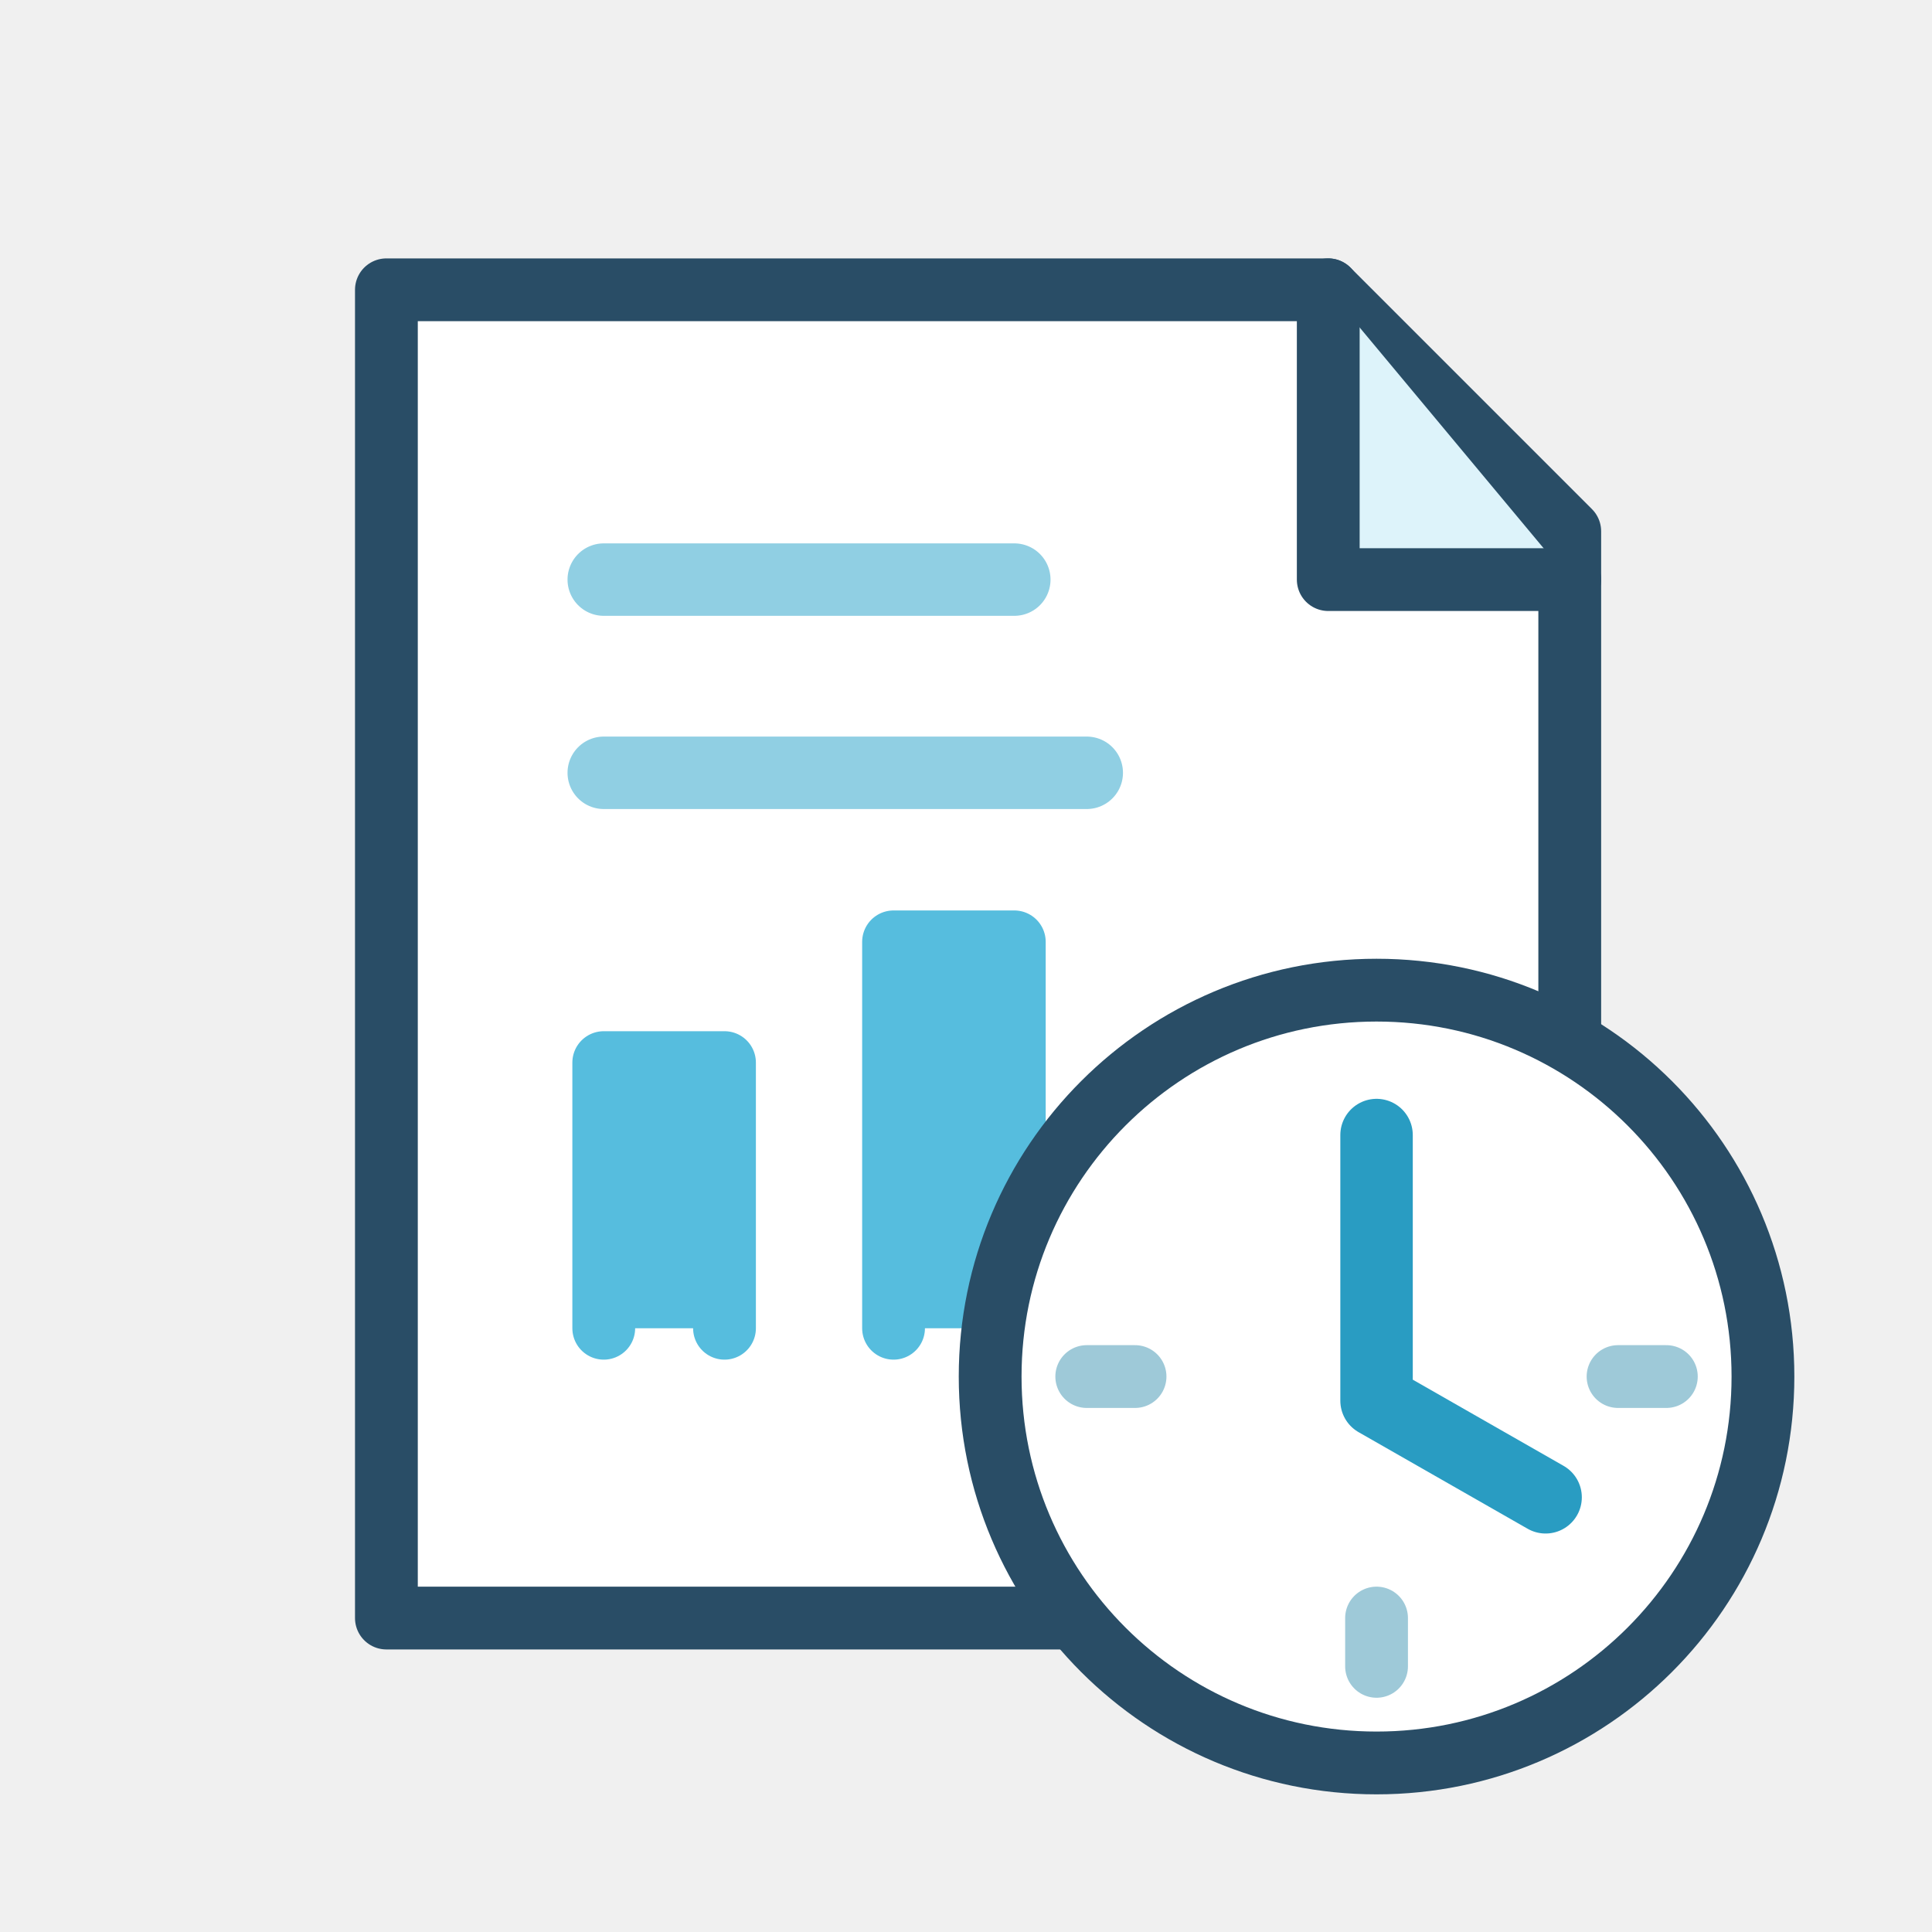
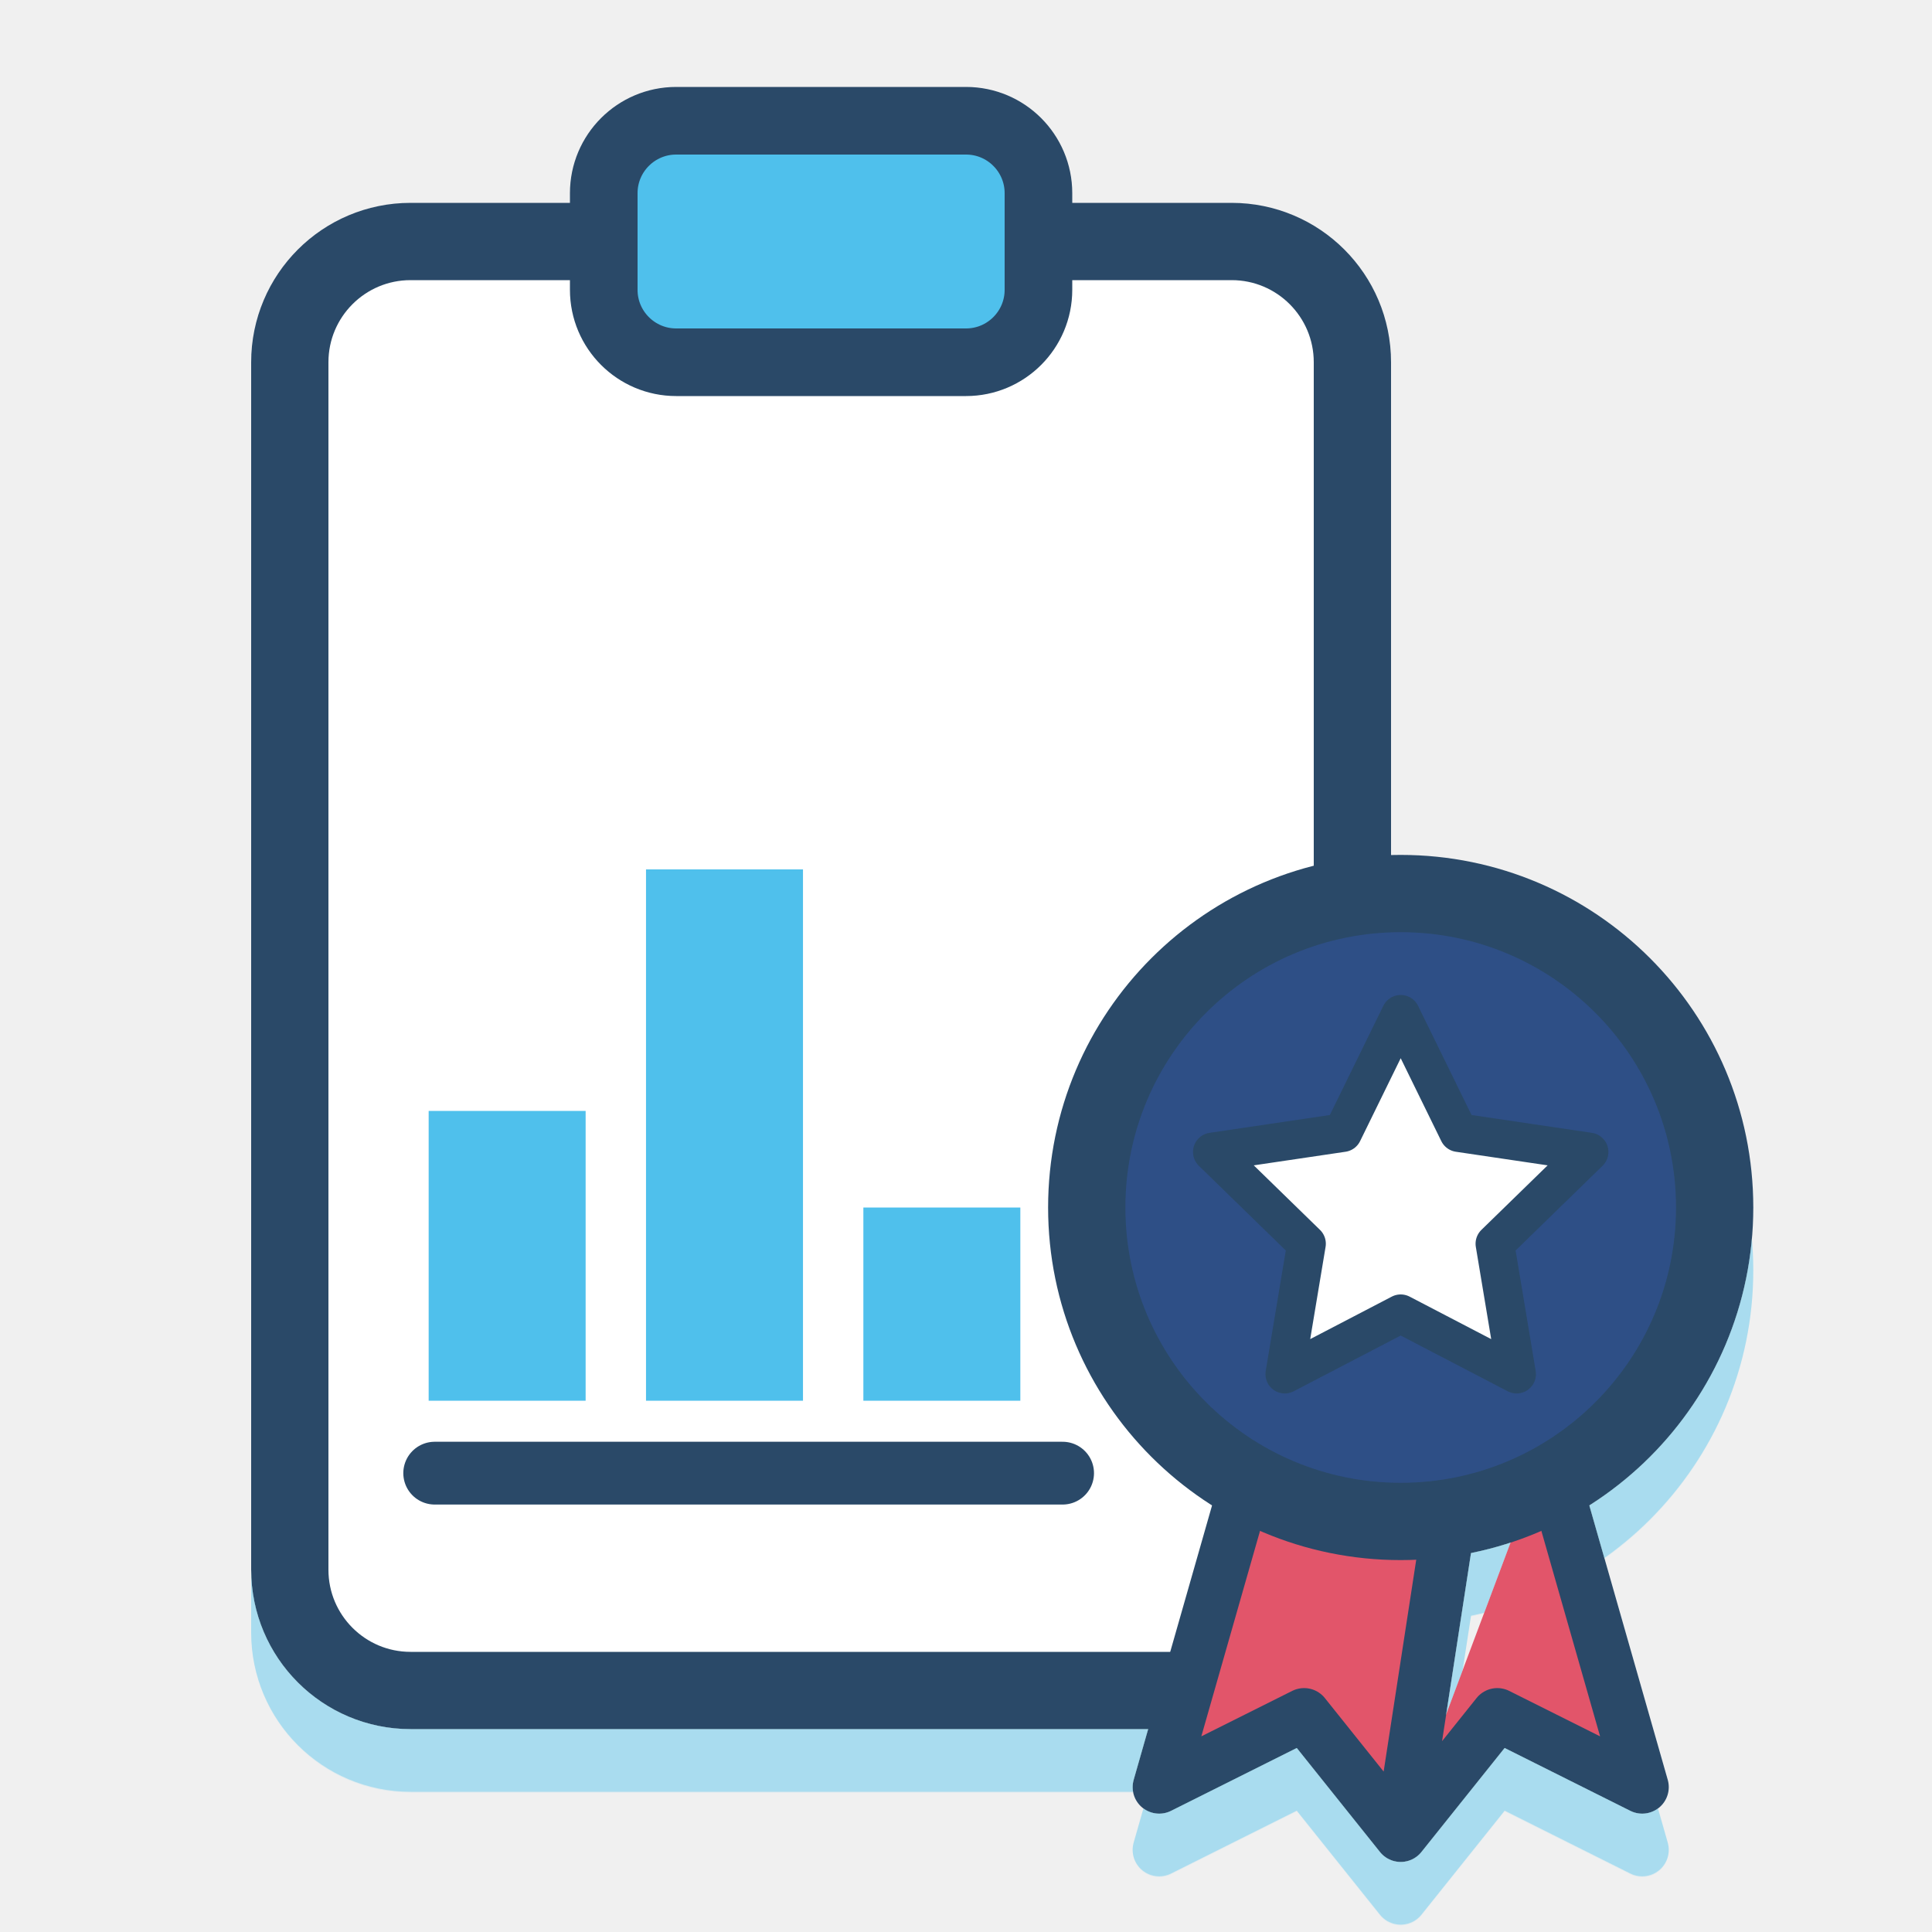
- <svg xmlns="http://www.w3.org/2000/svg" width="80" height="80" viewBox="0 0 80 80" role="img" aria-labelledby="title">
-   <g fill="none" stroke="#294D66" stroke-width="2.6" stroke-linecap="round" stroke-linejoin="round">
-     <path d="M16 12h39l10 10v45H16z" fill="#FFF" />
-     <path d="M55 12v12h10" fill="#DDF3FA" />
-     <path d="M25 24h17M25 32h20" stroke="#90CFE3" stroke-width="3" />
-     <path d="M25 55V44h5v11m7 0V39h5v16" fill="#56BDDE" stroke="#56BDDE" />
-     <circle cx="57" cy="57" r="16" fill="#FFF" />
-     <path d="M57 47v11l7 4" stroke="#299CC2" stroke-width="3" />
-     <path d="M45 57h2m20 0h2M57 69v-2" stroke="#9EC9D8" />
+ <svg xmlns="http://www.w3.org/2000/svg" width="80" height="80" viewBox="0 0 80 80" role="img">
+   <defs>
+     <filter id="s" x="-20%" y="-20%" width="140%" height="140%">
+       <feDropShadow dx="0" dy="2.6" stdDeviation="0" flood-color="#A9DCEF" />
+     </filter>
+   </defs>
+   <g filter="url(#s)" stroke-linecap="round" stroke-linejoin="round">
+     <rect x="12" y="10" width="44" height="60" rx="5" fill="#FFFFFF" stroke="#2A4A68" stroke-width="3.2" />
+     <rect x="25" y="5" width="18" height="10" rx="3" fill="#4FC0EC" stroke="#2A4A68" stroke-width="2.8" />
+     <path d="M21 58V46M30 58V36M39 58V50" stroke="#4FC0EC" stroke-width="6.5" stroke-linecap="butt" />
+     <path d="M18 61 H44" stroke="#2A4A68" stroke-width="2.6" />
+     <path d="M52 60 l-4 14 6 -3 4 5 2 -13 M64 60 l4 14 -6 -3 -4 5" fill="#E2546B" stroke="#2A4A68" stroke-width="2.2" />
+     <circle cx="58" cy="50" r="13" fill="#2F4F86" stroke="#2A4A68" stroke-width="3.2" />
+     <path d="M58 42 l2.4 4.9 5.4.8 -3.9 3.8 .9 5.4 -4.8 -2.5 -4.8 2.5 .9 -5.4 -3.9 -3.8 5.4 -.8z" fill="#FFFFFF" stroke="#2A4A68" stroke-width="1.6" />
  </g>
</svg>
